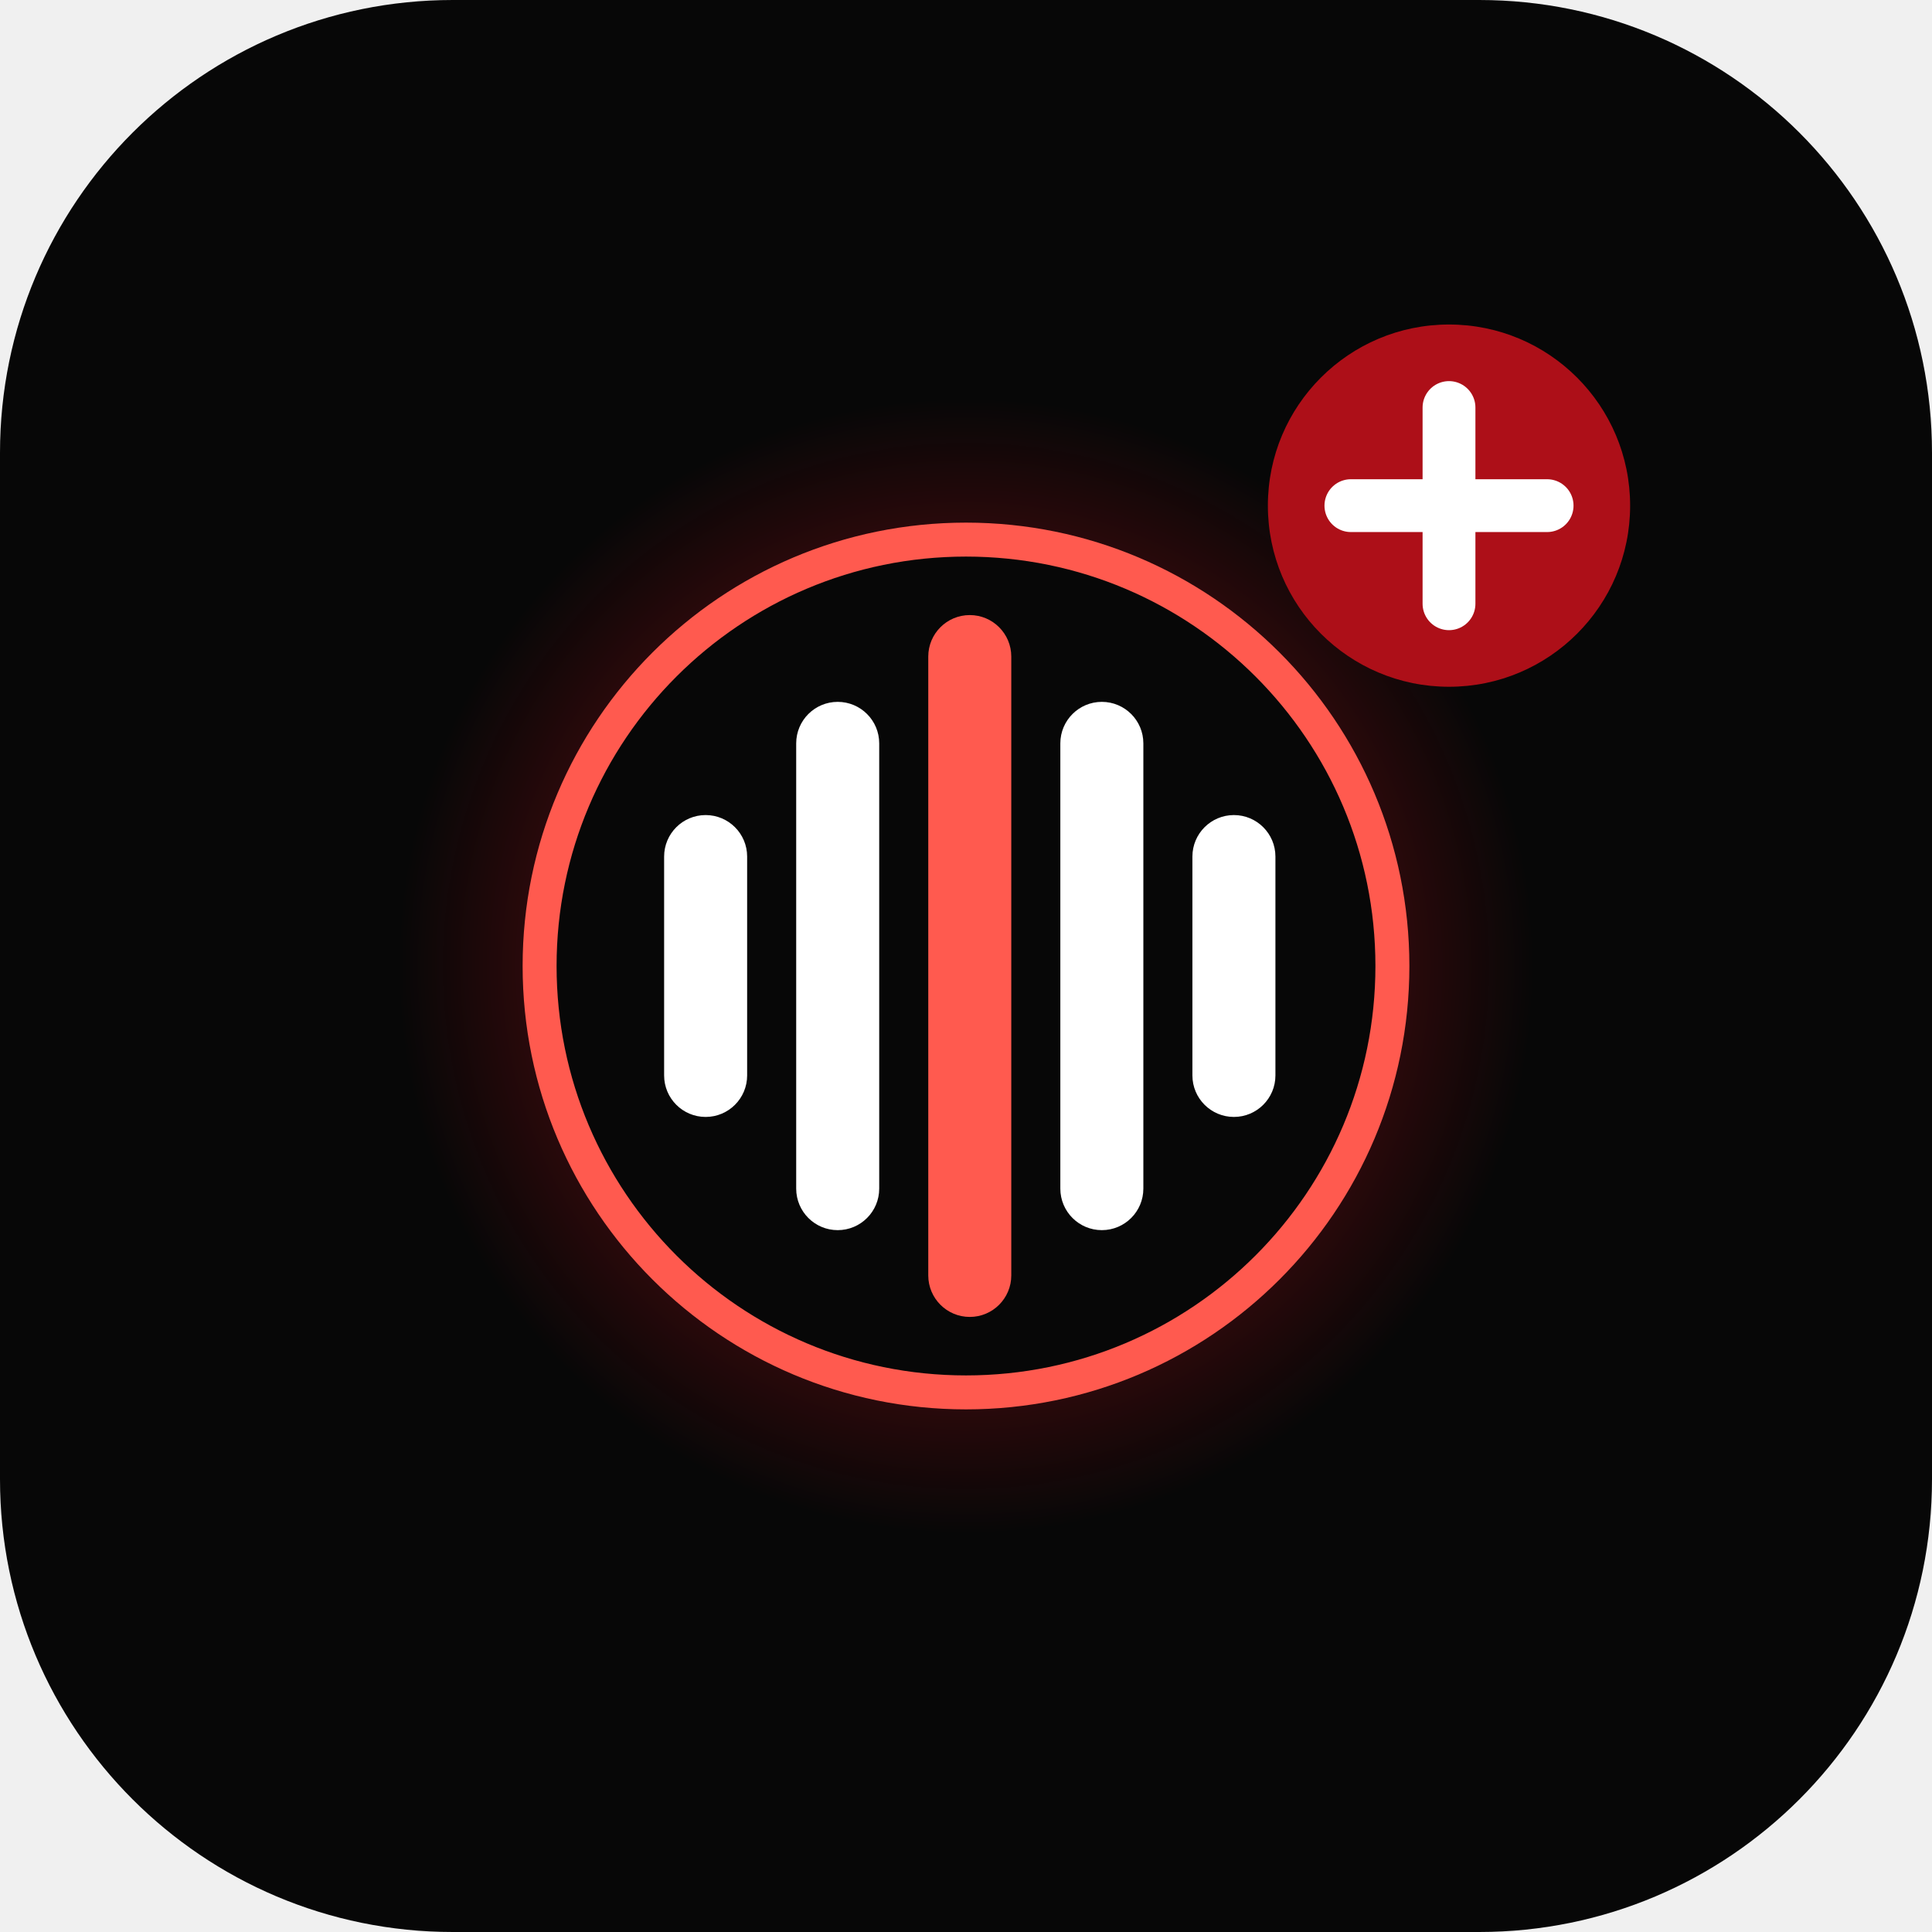
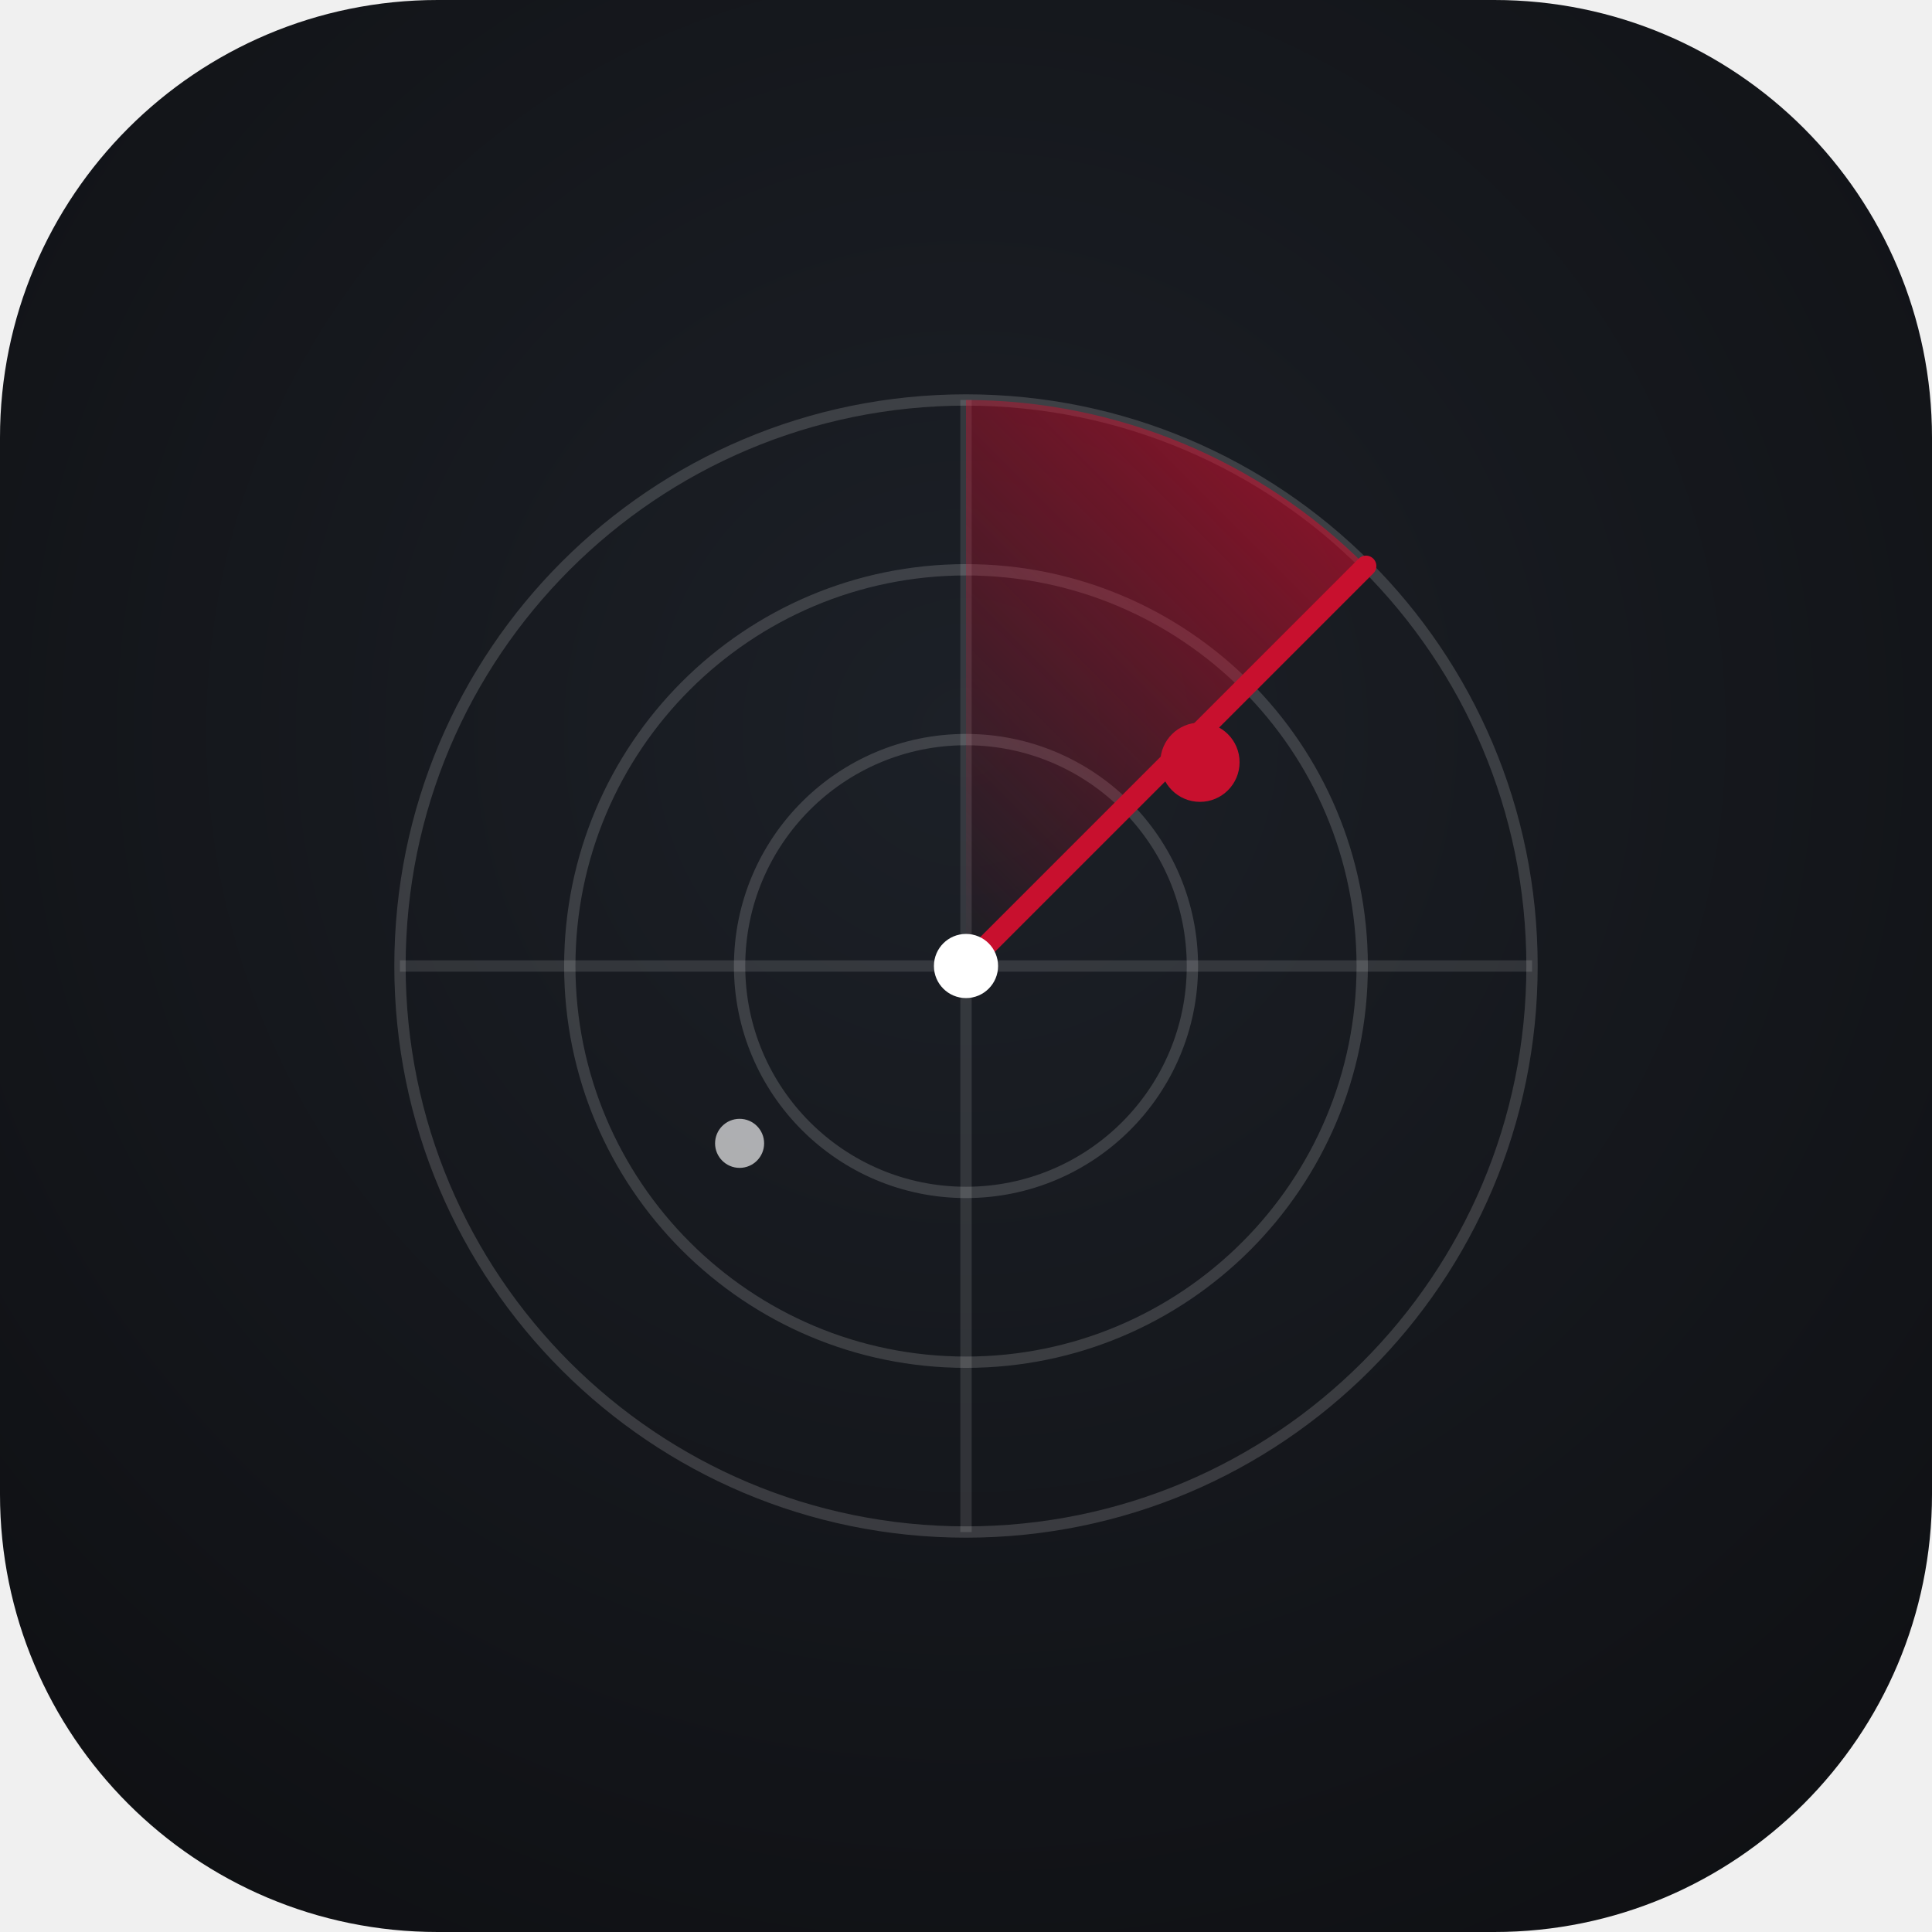
<svg xmlns="http://www.w3.org/2000/svg" width="1024" height="1024" viewBox="0 0 1024 1024" fill="none">
-   <rect width="1024" height="1024" rx="240" fill="#070707" />
-   <circle cx="512" cy="512" r="300" fill="url(#glow)" />
-   <circle cx="512" cy="512" r="226" fill="#070707" stroke="#FF5A4F" stroke-width="18" />
-   <rect x="352" y="432" width="44" height="160" rx="22" fill="white" />
-   <rect x="422" y="372" width="44" height="280" rx="22" fill="white" />
-   <rect x="492" y="326" width="44" height="372" rx="22" fill="#FF5A4F" />
-   <rect x="562" y="372" width="44" height="280" rx="22" fill="white" />
-   <rect x="632" y="432" width="44" height="160" rx="22" fill="white" />
-   <circle cx="768" cy="268" r="96" fill="#AD0F18" />
-   <path d="M768 216V320" stroke="white" stroke-width="28" stroke-linecap="round" />
-   <path d="M716 268H820" stroke="white" stroke-width="28" stroke-linecap="round" />
  <defs>
-     <radialGradient id="glow" cx="0" cy="0" r="1" gradientUnits="userSpaceOnUse" gradientTransform="translate(512 512) rotate(90) scale(300)">
-       <stop stop-color="#AD0F18" stop-opacity="0.9" />
-       <stop offset="1" stop-color="#AD0F18" stop-opacity="0" />
+     <radialGradient id="bg" cx="50%" cy="38%" r="78%">
+       <stop offset="0%" stop-color="#1c2027" />
+       <stop offset="100%" stop-color="#0e0f12" />
    </radialGradient>
+     <linearGradient id="sweep" x1="512" y1="512" x2="724" y2="300" gradientUnits="userSpaceOnUse">
+       <stop offset="0%" stop-color="#c8102e" stop-opacity="0" />
+       <stop offset="100%" stop-color="#c8102e" stop-opacity="0.6" />
+     </linearGradient>
  </defs>
+   <rect width="1024" height="1024" rx="232" fill="url(#bg)" />
+   <g stroke="#ffffff" fill="none" stroke-opacity="0.16">
+     <circle cx="512" cy="512" r="300" stroke-width="6" />
+     <circle cx="512" cy="512" r="210" stroke-width="6" />
+     <circle cx="512" cy="512" r="120" stroke-width="6" />
+   </g>
+   <g stroke="#ffffff" stroke-opacity="0.12" stroke-width="6">
+     <line x1="212" y1="512" x2="812" y2="512" />
+     <line x1="512" y1="212" x2="512" y2="812" />
+   </g>
+   <path d="M512 512 L512 212 A300 300 0 0 1 724 300 Z" fill="url(#sweep)" />
+   <line x1="512" y1="512" x2="724" y2="300" stroke="#c8102e" stroke-width="11" stroke-linecap="round" />
+   <circle cx="636" cy="404" r="21" fill="#c8102e" />
+   <circle cx="392" cy="606" r="13" fill="#ffffff" fill-opacity="0.65" />
+   <circle cx="512" cy="512" r="17" fill="#ffffff" />
</svg>
